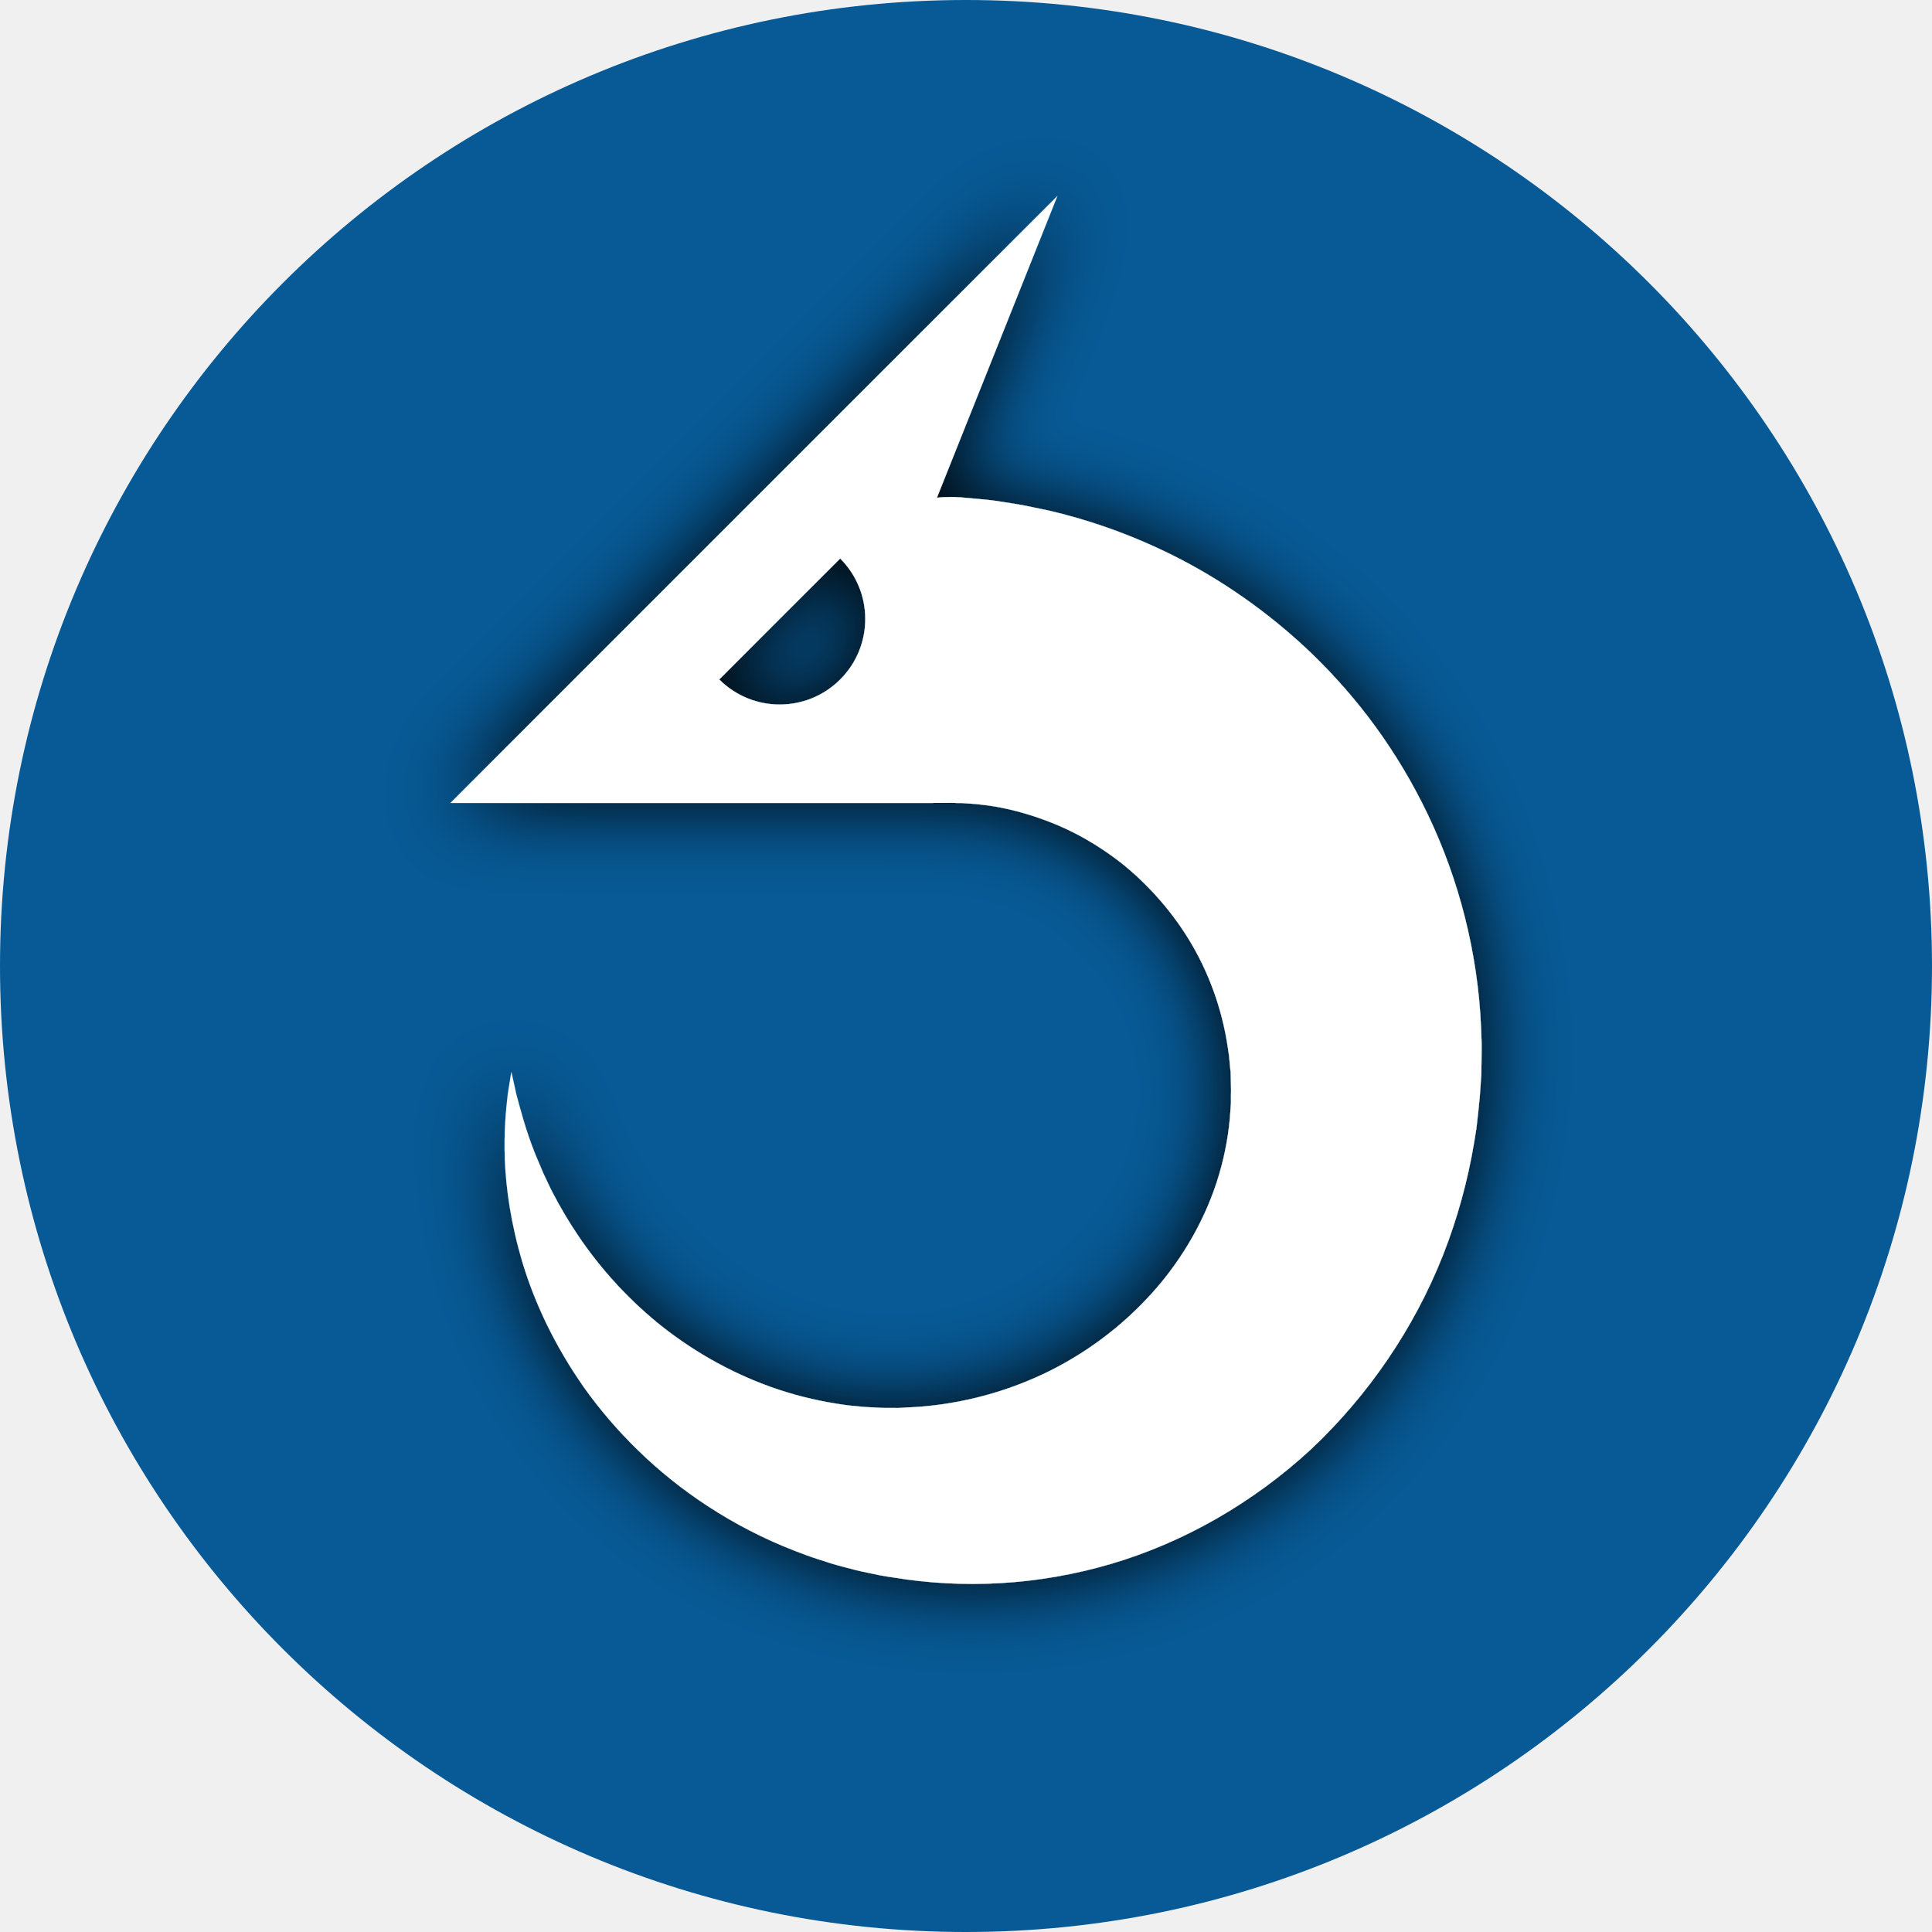
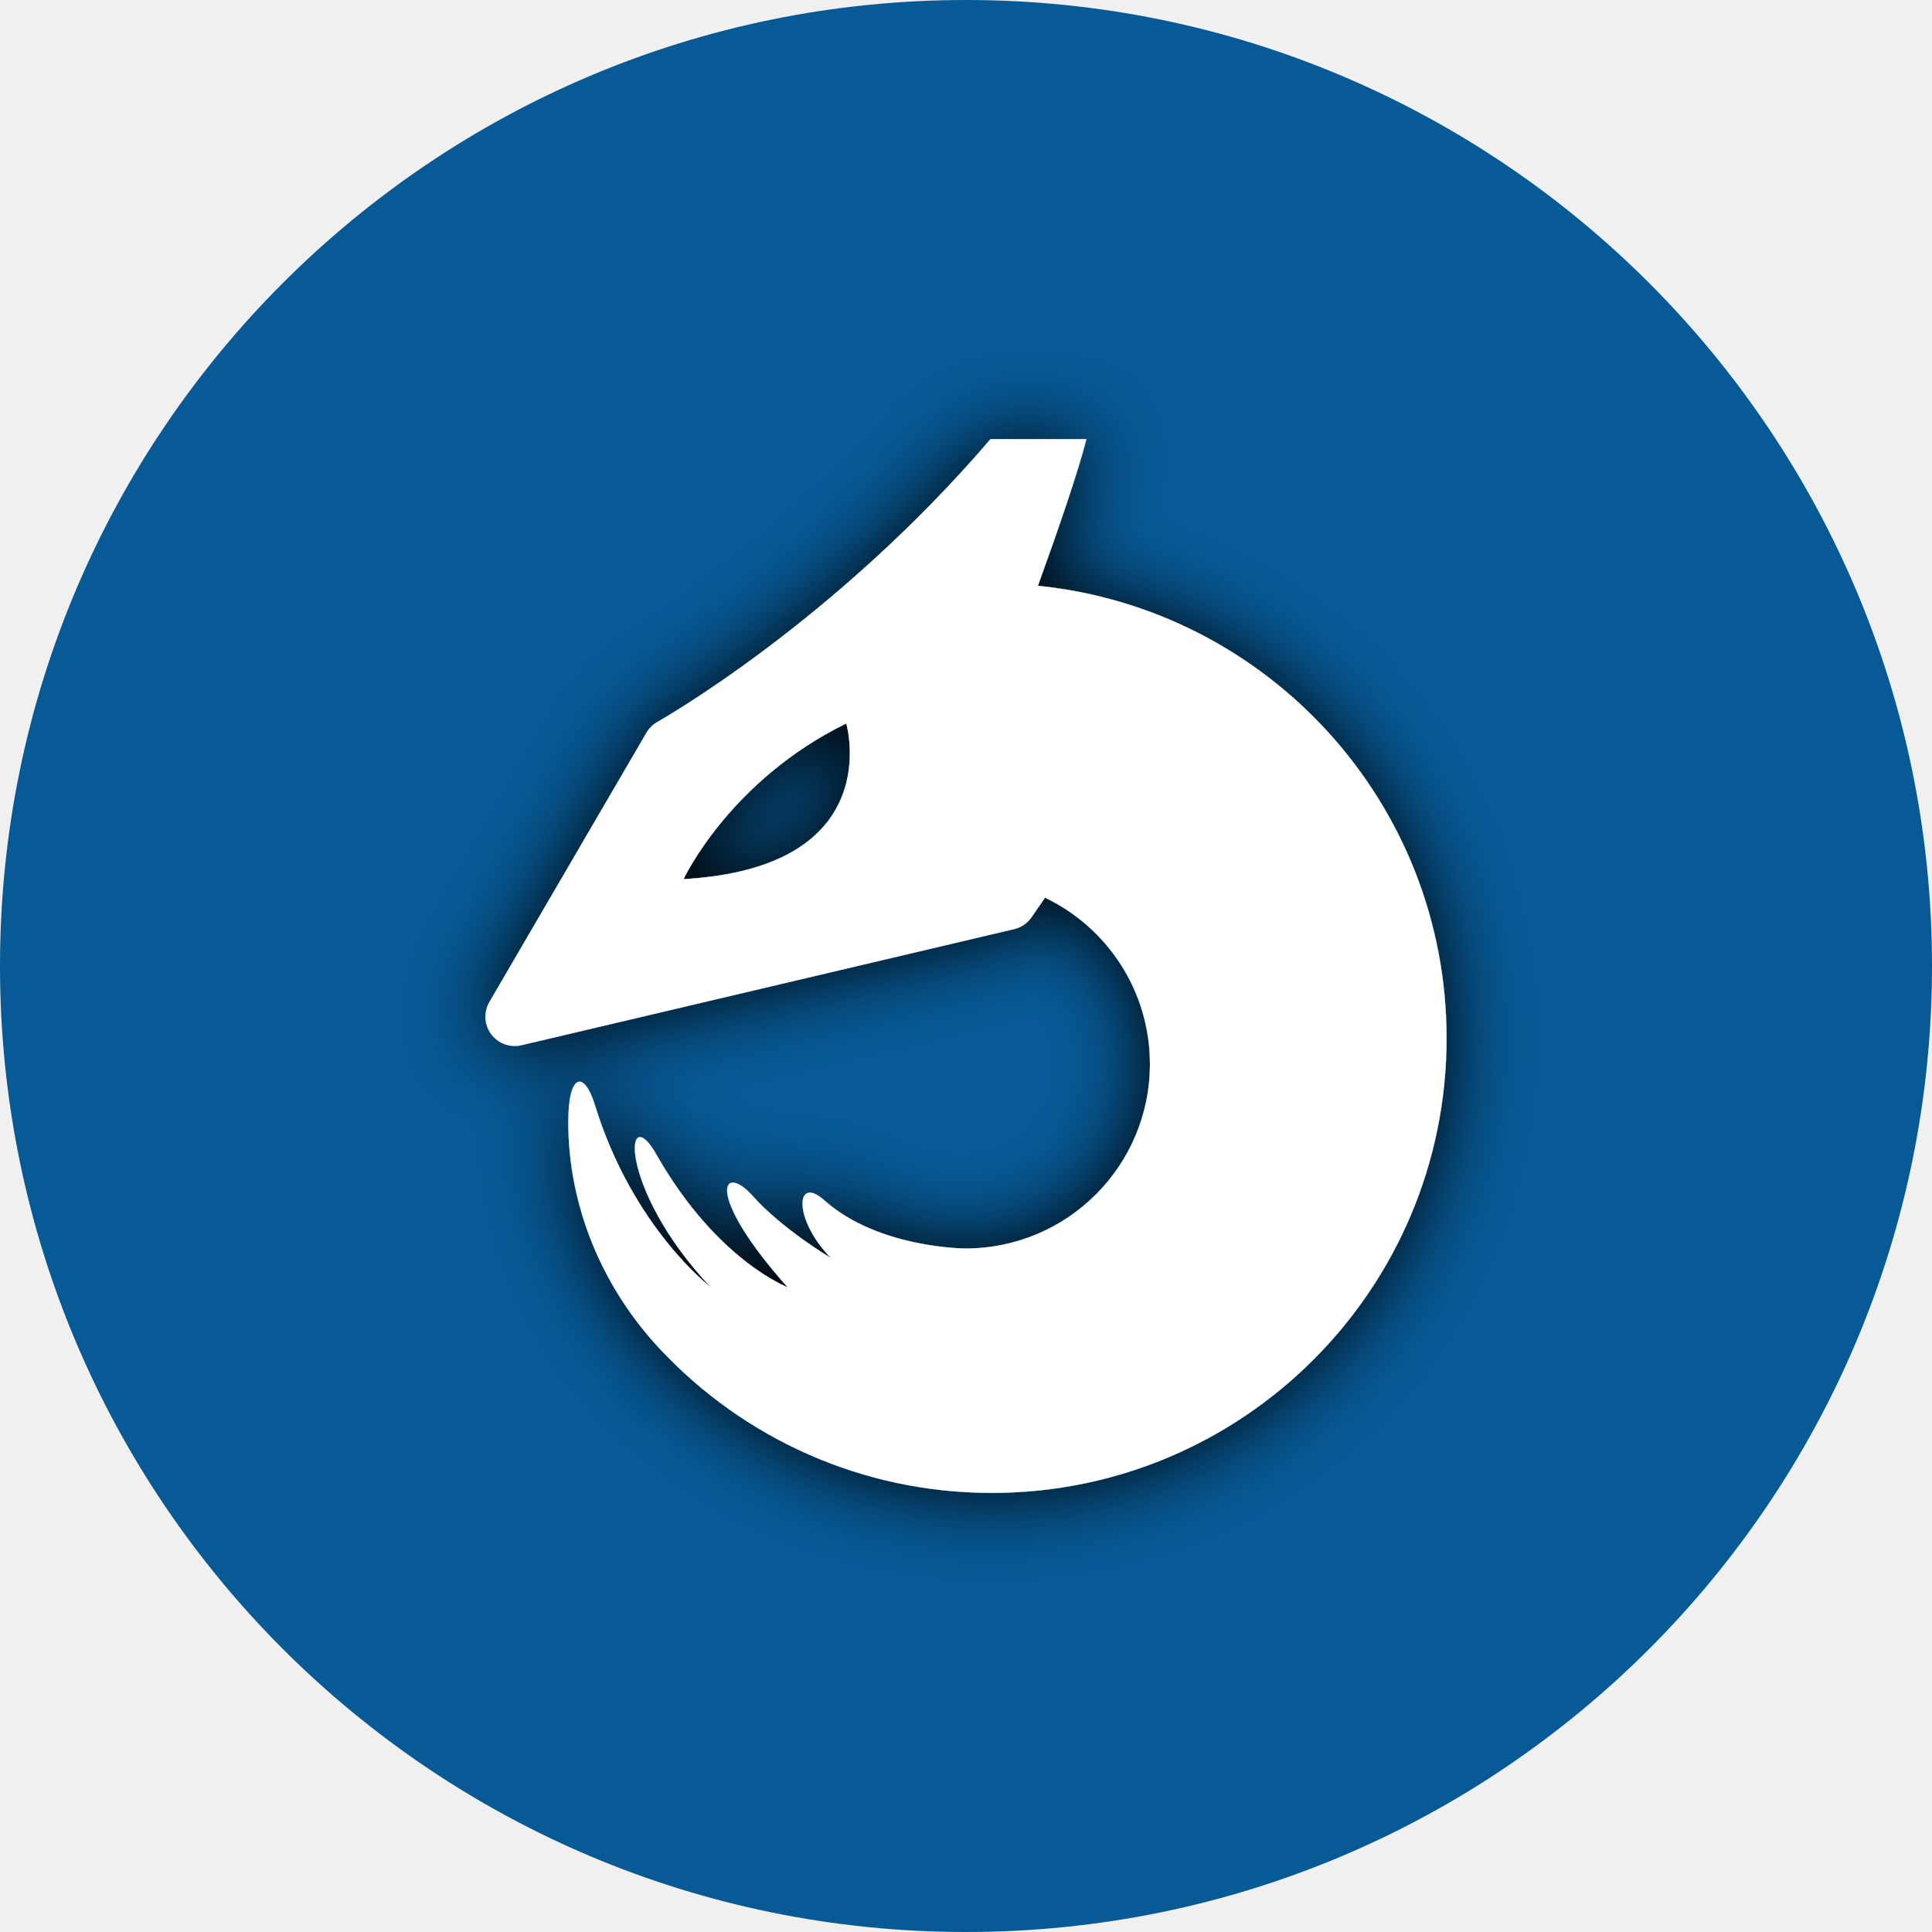
<svg xmlns="http://www.w3.org/2000/svg" version="1.1" id="Layer_1" x="0px" y="0px" width="330px" height="330px" viewBox="0 0 330 330" enable-background="new 0 0 330 330" xml:space="preserve">
  <filter id="shadow">
-     <feOffset dy="0" dx="0" in="SourceAlpha" result="offOut" />
-     <feGaussianBlur in="offOut" stdDeviation="7" result="blurOut" />
-     <feBlend mode="normal" in="SourceGraphic" in2="blurOut" />
+     <feOffset result="offOut" dx="0" in="SourceAlpha" dy="0" />
+     <feGaussianBlur result="blurOut" stdDeviation="7" in="offOut" />
+     <feBlend in2="blurOut" in="SourceGraphic" mode="normal" />
  </filter>
  <g id="Layer_1_1_">
    <g id="Layer_2_1_">
      <g id="Layer_2">
        <circle fill="#075A96" cx="165" cy="165" r="165" />
      </g>
    </g>
  </g>
-   <g filter="url(#shadow)">
-     <path fill="#FFFFFF" d="M160.022,85.024l20.605-51.571L76.926,137.156h3.815h56.544h21.527l-0.009,0.022l0.009-0.022   c0,0,1.309-0.009,3.763-0.025c0.285,0.016,0.605,0.03,0.959,0.033c0.178-0.001,0.365-0.001,0.558-0.002   c0.168-0.014,0.517,0.035,0.782,0.048c0.577,0.049,1.202,0.069,1.864,0.132c0.658,0.078,1.361,0.161,2.104,0.249   c2.958,0.414,6.506,1.275,10.44,2.798c3.938,1.511,8.207,3.842,12.396,7.138c4.129,3.346,8.161,7.667,11.407,12.978   c3.238,5.308,5.646,11.593,6.649,18.521l0.191,1.304c0.053,0.438,0.078,0.88,0.123,1.321l0.127,1.332l0.008,0.082   c0.017-1.045,0.006-0.221,0.01-0.424l0.007,0.237l0.01,0.474l0.019,0.948l0.041,1.899l-0.021,1.089l0.004,1.099l-0.092,1.356   c-0.224,3.635-0.875,7.293-1.938,10.889c-2.125,7.19-5.996,14.101-11.211,19.97c-5.212,5.867-11.693,10.746-18.914,14.135   c-3.609,1.693-7.396,3.037-11.295,3.986c-3.928,0.957-7.823,1.531-12.09,1.695c-0.447,0.021-0.857,0.07-1.342,0.075l-1.496-0.009   c-1.003,0.02-1.994-0.041-2.986-0.104c-1-0.025-1.984-0.13-2.971-0.23c-0.995-0.07-1.967-0.232-2.944-0.379   c-3.899-0.619-7.715-1.58-11.355-2.889c-7.288-2.604-13.87-6.494-19.391-10.998c-5.5-4.531-9.964-9.641-13.36-14.669   c-1.715-2.509-3.158-5-4.406-7.381c-0.622-1.192-1.14-2.373-1.685-3.498c-0.471-1.144-0.932-2.241-1.385-3.291   c-1.678-4.231-2.553-7.774-3.211-10.202c-0.542-2.465-0.831-3.779-0.831-3.779s-0.249,1.319-0.627,3.854   c-0.295,2.532-0.678,6.298-0.494,11.183c0.194,4.873,1.014,10.854,3.03,17.586c2.021,6.72,5.429,14.104,10.585,21.432   c5.202,7.26,12.226,14.413,21.164,20.218c4.459,2.897,9.371,5.479,14.678,7.532c1.327,0.511,2.666,1.031,4.043,1.457   c1.371,0.453,2.755,0.91,4.173,1.267c1.413,0.384,2.84,0.757,4.293,1.04c0.726,0.152,1.453,0.305,2.184,0.458   c0.746,0.146,1.58,0.257,2.371,0.38c5.658,0.944,11.938,1.301,18.171,0.938c6.265-0.366,12.621-1.446,18.854-3.282   c12.474-3.675,24.322-10.482,34.173-19.591c9.764-9.195,17.579-20.618,22.518-33.12c2.464-6.246,4.236-12.734,5.328-19.262   l0.394-2.447c0.112-0.88,0.211-1.813,0.307-2.717c0.09-0.905,0.178-1.811,0.268-2.715l0.133-1.896l0.066-0.945l0.035-0.473   l0.016-0.234c0.006-0.283-0.002,0.463,0.016-0.662l0.003-0.151c0.012-0.813,0.022-1.628,0.032-2.438   c0.004-0.813,0.023-1.623,0.009-2.433c-0.029-0.812-0.062-1.622-0.091-2.428c-0.534-12.942-3.83-25.444-9.018-36.318   c-2.584-5.447-5.627-10.506-8.975-15.118c-3.355-4.608-7.023-8.757-10.834-12.459c-7.67-7.36-15.896-12.901-23.707-16.807   c-7.822-3.911-15.166-6.283-21.313-7.708c-1.548-0.321-3.011-0.625-4.388-0.91c-1.383-0.254-2.688-0.438-3.899-0.629   c-0.632-0.087-1.142-0.19-1.807-0.251c-0.641-0.064-1.25-0.125-1.836-0.184c-1.172-0.104-2.239-0.198-3.192-0.283   C161.486,84.796,160.022,85.024,160.022,85.024z M143.516,116.061c-5.711,5.706-14.965,5.708-20.67,0l20.67-20.671   C149.224,101.099,149.224,110.353,143.516,116.061z" />
+   <g id="Layer_2_2_" filter="url(#shadow)">
+     <path fill="#FFFFFF" d="M177.277,100.061c3.527-9.735,6.863-19.445,8.303-25.061h-16.389   c-26.845,31.388-56.638,48.161-56.934,48.331c-0.757,0.436-1.388,1.062-1.828,1.816l-26.833,46c-1.008,1.728-0.89,3.888,0.3,5.494   c0.955,1.291,2.456,2.025,4.019,2.025c0.381,0,0.766-0.043,1.147-0.134l84.158-19.832c1.206-0.285,2.266-1.008,2.969-2.028   l2.311-3.349c10.598,5.072,17.918,15.895,17.918,28.427c0,17.396-14.104,31.5-31.501,31.5c0,0-14.75,0-24-8.125   c-5-4.624-5.583,2.959,1,9.75c0,0-8.25-4.875-13.375-10.625s-8.375-0.5,6,15.625c0,0-12-4.5-22.25-22.375   c-5.625-10.25-7,5.25,9.125,22.375c0,0-13.417-10.126-19.875-31.375c-1.793-5.633-4.48-5.166-4.48,3.121   c0,14.38,5.785,28.286,15.744,38.885C126.972,245.584,147.094,255,169.417,255c42.896,0,77.667-34.771,77.667-77.667   C247.084,137.092,216.48,104.001,177.277,100.061z M116.75,150.166c0,0,7.8-16.801,27.801-26.6   C144.549,123.566,151.749,148.165,116.75,150.166z" />
  </g>
</svg>
